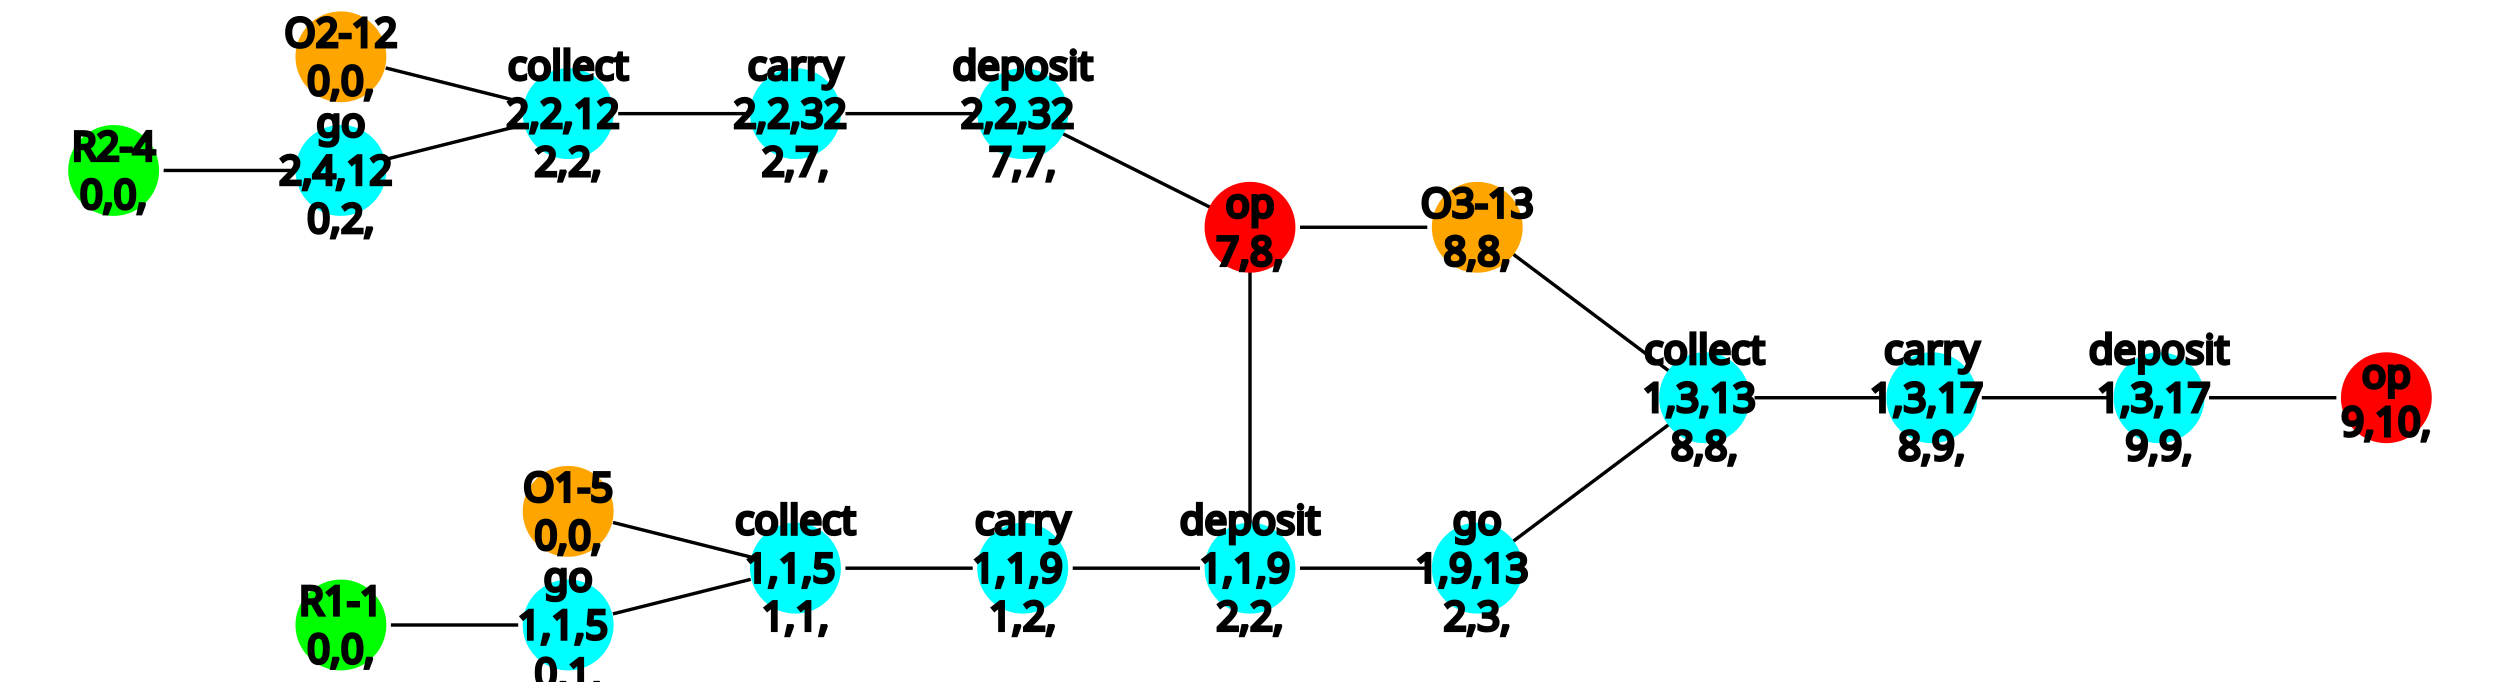
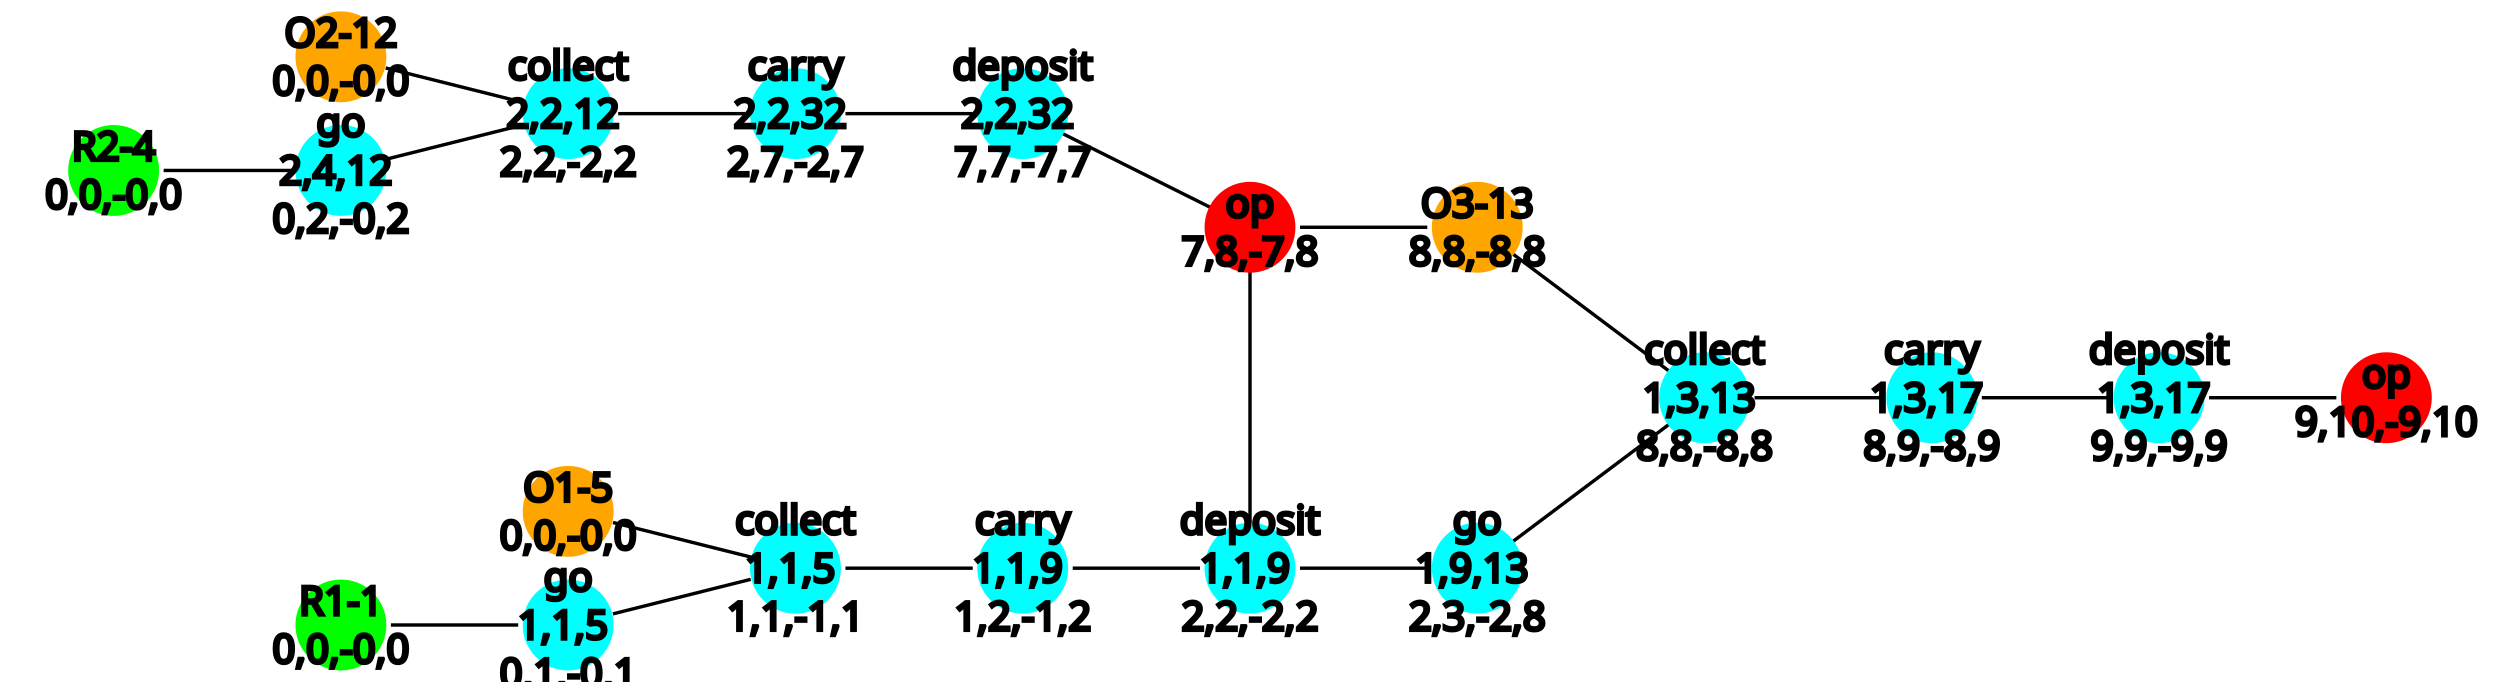
<svg xmlns="http://www.w3.org/2000/svg" version="1.2" width="220mm" height="60mm" viewBox="0 0 220 60" stroke="none" fill="#000000" stroke-width="0.3" font-size="3.88">
  <defs>
    <marker id="arrow" markerWidth="15" markerHeight="7" refX="5" refY="3.5" orient="auto" markerUnits="strokeWidth">
      <path d="M0,0 L15,3.5 L0,7 z" stroke="context-stroke" fill="context-stroke" />
    </marker>
  </defs>
-   <g stroke="#000000" id="img-5cc30a70-1">
+   <g stroke="#000000" id="img-2ffc4d75-1">
    <g transform="translate(200,35)">
      <path fill="none" d="M-5.6,0 L 5.6 0" class="primitive" />
    </g>
    <g transform="translate(180,35)">
      <path fill="none" d="M-5.6,0 L 5.6 0" class="primitive" />
    </g>
    <g transform="translate(160,35)">
      <path fill="none" d="M-5.6,0 L 5.6 0" class="primitive" />
    </g>
    <g transform="translate(140,42.5)">
      <path fill="none" d="M-7.56,5.67 L 7.56 -5.67" class="primitive" />
    </g>
    <g transform="translate(120,50)">
      <path fill="none" d="M-5.6,0 L 5.6 0" class="primitive" />
    </g>
    <g transform="translate(110,35)">
      <path fill="none" d="M0,12.8 L 0 -12.8" class="primitive" />
    </g>
    <g transform="translate(100,50)">
      <path fill="none" d="M-5.6,0 L 5.6 0" class="primitive" />
    </g>
    <g transform="translate(80,50)">
      <path fill="none" d="M-5.6,0 L 5.6 0" class="primitive" />
    </g>
    <g transform="translate(60,52.5)">
      <path fill="none" d="M-6.06,1.52 L 6.06 -1.52" class="primitive" />
    </g>
    <g transform="translate(100,15)">
      <path fill="none" d="M-6.89,-3.44 L 6.89 3.44" class="primitive" />
    </g>
    <g transform="translate(80,10)">
      <path fill="none" d="M-5.6,0 L 5.6 0" class="primitive" />
    </g>
    <g transform="translate(60,10)">
      <path fill="none" d="M-5.6,0 L 5.6 0" class="primitive" />
    </g>
    <g transform="translate(40,12.5)">
      <path fill="none" d="M-6.06,1.52 L 6.06 -1.52" class="primitive" />
    </g>
    <g transform="translate(120,20)">
      <path fill="none" d="M-5.6,0 L 5.6 0" class="primitive" />
    </g>
    <g transform="translate(20,15)">
      <path fill="none" d="M-5.6,0 L 5.6 0" class="primitive" />
    </g>
    <g transform="translate(40,55)">
      <path fill="none" d="M-5.6,0 L 5.6 0" class="primitive" />
    </g>
    <g transform="translate(140,27.5)">
      <path fill="none" d="M-7.56,-5.67 L 7.56 5.67" class="primitive" />
    </g>
    <g transform="translate(40,7.5)">
      <path fill="none" d="M-6.06,-1.52 L 6.06 1.52" class="primitive" />
    </g>
    <g transform="translate(60,47.5)">
      <path fill="none" d="M-6.06,-1.52 L 6.06 1.52" class="primitive" />
    </g>
  </g>
-   <g fill="#00FFFF" id="img-5cc30a70-2">
+   <g fill="#00FFFF" id="img-2ffc4d75-2">
    <g transform="translate(190,35)">
      <circle cx="0" cy="0" r="4" class="primitive" />
    </g>
  </g>
-   <g fill="#00FFFF" id="img-5cc30a70-3">
+   <g fill="#00FFFF" id="img-2ffc4d75-3">
    <g transform="translate(170,35)">
      <circle cx="0" cy="0" r="4" class="primitive" />
    </g>
  </g>
-   <g fill="#00FFFF" id="img-5cc30a70-4">
+   <g fill="#00FFFF" id="img-2ffc4d75-4">
    <g transform="translate(150,35)">
      <circle cx="0" cy="0" r="4" class="primitive" />
    </g>
  </g>
-   <g fill="#00FFFF" id="img-5cc30a70-5">
+   <g fill="#00FFFF" id="img-2ffc4d75-5">
    <g transform="translate(130,50)">
      <circle cx="0" cy="0" r="4" class="primitive" />
    </g>
  </g>
-   <g fill="#00FFFF" id="img-5cc30a70-6">
+   <g fill="#00FFFF" id="img-2ffc4d75-6">
    <g transform="translate(110,50)">
      <circle cx="0" cy="0" r="4" class="primitive" />
    </g>
  </g>
-   <g fill="#00FFFF" id="img-5cc30a70-7">
+   <g fill="#00FFFF" id="img-2ffc4d75-7">
    <g transform="translate(90,50)">
      <circle cx="0" cy="0" r="4" class="primitive" />
    </g>
  </g>
-   <g fill="#00FFFF" id="img-5cc30a70-8">
+   <g fill="#00FFFF" id="img-2ffc4d75-8">
    <g transform="translate(70,50)">
      <circle cx="0" cy="0" r="4" class="primitive" />
    </g>
  </g>
-   <g fill="#00FFFF" id="img-5cc30a70-9">
+   <g fill="#00FFFF" id="img-2ffc4d75-9">
    <g transform="translate(50,55)">
      <circle cx="0" cy="0" r="4" class="primitive" />
    </g>
  </g>
-   <g fill="#00FFFF" id="img-5cc30a70-10">
+   <g fill="#00FFFF" id="img-2ffc4d75-10">
    <g transform="translate(90,10)">
      <circle cx="0" cy="0" r="4" class="primitive" />
    </g>
  </g>
-   <g fill="#00FFFF" id="img-5cc30a70-11">
+   <g fill="#00FFFF" id="img-2ffc4d75-11">
    <g transform="translate(70,10)">
      <circle cx="0" cy="0" r="4" class="primitive" />
    </g>
  </g>
-   <g fill="#00FFFF" id="img-5cc30a70-12">
+   <g fill="#00FFFF" id="img-2ffc4d75-12">
    <g transform="translate(50,10)">
      <circle cx="0" cy="0" r="4" class="primitive" />
    </g>
  </g>
-   <g fill="#00FFFF" id="img-5cc30a70-13">
+   <g fill="#00FFFF" id="img-2ffc4d75-13">
    <g transform="translate(30,15)">
      <circle cx="0" cy="0" r="4" class="primitive" />
    </g>
  </g>
-   <g fill="#FF0000" id="img-5cc30a70-14">
+   <g fill="#FF0000" id="img-2ffc4d75-14">
    <g transform="translate(210,35)">
      <circle cx="0" cy="0" r="4" class="primitive" />
    </g>
  </g>
-   <g fill="#FF0000" id="img-5cc30a70-15">
+   <g fill="#FF0000" id="img-2ffc4d75-15">
    <g transform="translate(110,20)">
      <circle cx="0" cy="0" r="4" class="primitive" />
    </g>
  </g>
-   <g fill="#00FF00" id="img-5cc30a70-16">
+   <g fill="#00FF00" id="img-2ffc4d75-16">
    <g transform="translate(10,15)">
      <circle cx="0" cy="0" r="4" class="primitive" />
    </g>
  </g>
-   <g fill="#00FF00" id="img-5cc30a70-17">
+   <g fill="#00FF00" id="img-2ffc4d75-17">
    <g transform="translate(30,55)">
      <circle cx="0" cy="0" r="4" class="primitive" />
    </g>
  </g>
-   <g fill="#FFA500" id="img-5cc30a70-18">
+   <g fill="#FFA500" id="img-2ffc4d75-18">
    <g transform="translate(130,20)">
      <circle cx="0" cy="0" r="4" class="primitive" />
    </g>
  </g>
-   <g fill="#FFA500" id="img-5cc30a70-19">
+   <g fill="#FFA500" id="img-2ffc4d75-19">
    <g transform="translate(30,5)">
      <circle cx="0" cy="0" r="4" class="primitive" />
    </g>
  </g>
-   <g fill="#FFA500" id="img-5cc30a70-20">
+   <g fill="#FFA500" id="img-2ffc4d75-20">
    <g transform="translate(50,45)">
      <circle cx="0" cy="0" r="4" class="primitive" />
    </g>
  </g>
-   <g font-family="futura" font-size="3.53" stroke="#000000" id="img-5cc30a70-21">
+   <g font-family="futura" font-size="3.53" stroke="#000000" id="img-2ffc4d75-21">
    <g transform="translate(190,35)">
      <g class="primitive">
        <text text-anchor="middle" dy="-0.85em">deposit<tspan x="0" dy="1.2em">1,3,17</tspan>
-           <tspan x="0" dy="1.2em">9,9,</tspan>
+           <tspan x="0" dy="1.2em">9,9,-9,9</tspan>
        </text>
      </g>
    </g>
    <g transform="translate(170,35)">
      <g class="primitive">
        <text text-anchor="middle" dy="-0.85em">carry<tspan x="0" dy="1.2em">1,3,17</tspan>
-           <tspan x="0" dy="1.2em">8,9,</tspan>
+           <tspan x="0" dy="1.2em">8,9,-8,9</tspan>
        </text>
      </g>
    </g>
    <g transform="translate(150,35)">
      <g class="primitive">
        <text text-anchor="middle" dy="-0.85em">collect<tspan x="0" dy="1.2em">1,3,13</tspan>
-           <tspan x="0" dy="1.2em">8,8,</tspan>
+           <tspan x="0" dy="1.2em">8,8,-8,8</tspan>
        </text>
      </g>
    </g>
    <g transform="translate(130,50)">
      <g class="primitive">
        <text text-anchor="middle" dy="-0.85em">go<tspan x="0" dy="1.2em">1,9,13</tspan>
-           <tspan x="0" dy="1.2em">2,3,</tspan>
+           <tspan x="0" dy="1.2em">2,3,-2,8</tspan>
        </text>
      </g>
    </g>
    <g transform="translate(110,50)">
      <g class="primitive">
        <text text-anchor="middle" dy="-0.85em">deposit<tspan x="0" dy="1.2em">1,1,9</tspan>
-           <tspan x="0" dy="1.2em">2,2,</tspan>
+           <tspan x="0" dy="1.2em">2,2,-2,2</tspan>
        </text>
      </g>
    </g>
    <g transform="translate(90,50)">
      <g class="primitive">
        <text text-anchor="middle" dy="-0.85em">carry<tspan x="0" dy="1.2em">1,1,9</tspan>
-           <tspan x="0" dy="1.2em">1,2,</tspan>
+           <tspan x="0" dy="1.2em">1,2,-1,2</tspan>
        </text>
      </g>
    </g>
    <g transform="translate(70,50)">
      <g class="primitive">
        <text text-anchor="middle" dy="-0.85em">collect<tspan x="0" dy="1.2em">1,1,5</tspan>
-           <tspan x="0" dy="1.2em">1,1,</tspan>
+           <tspan x="0" dy="1.2em">1,1,-1,1</tspan>
        </text>
      </g>
    </g>
    <g transform="translate(50,55)">
      <g class="primitive">
        <text text-anchor="middle" dy="-0.85em">go<tspan x="0" dy="1.2em">1,1,5</tspan>
-           <tspan x="0" dy="1.2em">0,1,</tspan>
+           <tspan x="0" dy="1.2em">0,1,-0,1</tspan>
        </text>
      </g>
    </g>
    <g transform="translate(90,10)">
      <g class="primitive">
        <text text-anchor="middle" dy="-0.85em">deposit<tspan x="0" dy="1.2em">2,2,32</tspan>
-           <tspan x="0" dy="1.2em">7,7,</tspan>
+           <tspan x="0" dy="1.2em">7,7,-7,7</tspan>
        </text>
      </g>
    </g>
    <g transform="translate(70,10)">
      <g class="primitive">
        <text text-anchor="middle" dy="-0.85em">carry<tspan x="0" dy="1.2em">2,2,32</tspan>
-           <tspan x="0" dy="1.2em">2,7,</tspan>
+           <tspan x="0" dy="1.2em">2,7,-2,7</tspan>
        </text>
      </g>
    </g>
    <g transform="translate(50,10)">
      <g class="primitive">
        <text text-anchor="middle" dy="-0.85em">collect<tspan x="0" dy="1.2em">2,2,12</tspan>
-           <tspan x="0" dy="1.2em">2,2,</tspan>
+           <tspan x="0" dy="1.2em">2,2,-2,2</tspan>
        </text>
      </g>
    </g>
    <g transform="translate(30,15)">
      <g class="primitive">
        <text text-anchor="middle" dy="-0.85em">go<tspan x="0" dy="1.2em">2,4,12</tspan>
-           <tspan x="0" dy="1.2em">0,2,</tspan>
+           <tspan x="0" dy="1.2em">0,2,-0,2</tspan>
        </text>
      </g>
    </g>
    <g transform="translate(210,35)">
      <g class="primitive">
-         <text text-anchor="middle" dy="-0.25em">op<tspan x="0" dy="1.2em">9,10,</tspan>
+         <text text-anchor="middle" dy="-0.25em">op<tspan x="0" dy="1.2em">9,10,-9,10</tspan>
        </text>
      </g>
    </g>
    <g transform="translate(110,20)">
      <g class="primitive">
-         <text text-anchor="middle" dy="-0.25em">op<tspan x="0" dy="1.2em">7,8,</tspan>
+         <text text-anchor="middle" dy="-0.25em">op<tspan x="0" dy="1.2em">7,8,-7,8</tspan>
        </text>
      </g>
    </g>
    <g transform="translate(10,15)">
      <g class="primitive">
-         <text text-anchor="middle" dy="-0.25em">R2-4<tspan x="0" dy="1.2em">0,0,</tspan>
+         <text text-anchor="middle" dy="-0.25em">R2-4<tspan x="0" dy="1.2em">0,0,-0,0</tspan>
        </text>
      </g>
    </g>
    <g transform="translate(30,55)">
      <g class="primitive">
-         <text text-anchor="middle" dy="-0.25em">R1-1<tspan x="0" dy="1.2em">0,0,</tspan>
+         <text text-anchor="middle" dy="-0.25em">R1-1<tspan x="0" dy="1.2em">0,0,-0,0</tspan>
        </text>
      </g>
    </g>
    <g transform="translate(130,20)">
      <g class="primitive">
-         <text text-anchor="middle" dy="-0.25em">O3-13<tspan x="0" dy="1.2em">8,8,</tspan>
+         <text text-anchor="middle" dy="-0.25em">O3-13<tspan x="0" dy="1.2em">8,8,-8,8</tspan>
        </text>
      </g>
    </g>
    <g transform="translate(30,5)">
      <g class="primitive">
-         <text text-anchor="middle" dy="-0.25em">O2-12<tspan x="0" dy="1.2em">0,0,</tspan>
+         <text text-anchor="middle" dy="-0.25em">O2-12<tspan x="0" dy="1.2em">0,0,-0,0</tspan>
        </text>
      </g>
    </g>
    <g transform="translate(50,45)">
      <g class="primitive">
-         <text text-anchor="middle" dy="-0.25em">O1-5<tspan x="0" dy="1.2em">0,0,</tspan>
+         <text text-anchor="middle" dy="-0.25em">O1-5<tspan x="0" dy="1.2em">0,0,-0,0</tspan>
        </text>
      </g>
    </g>
  </g>
</svg>
